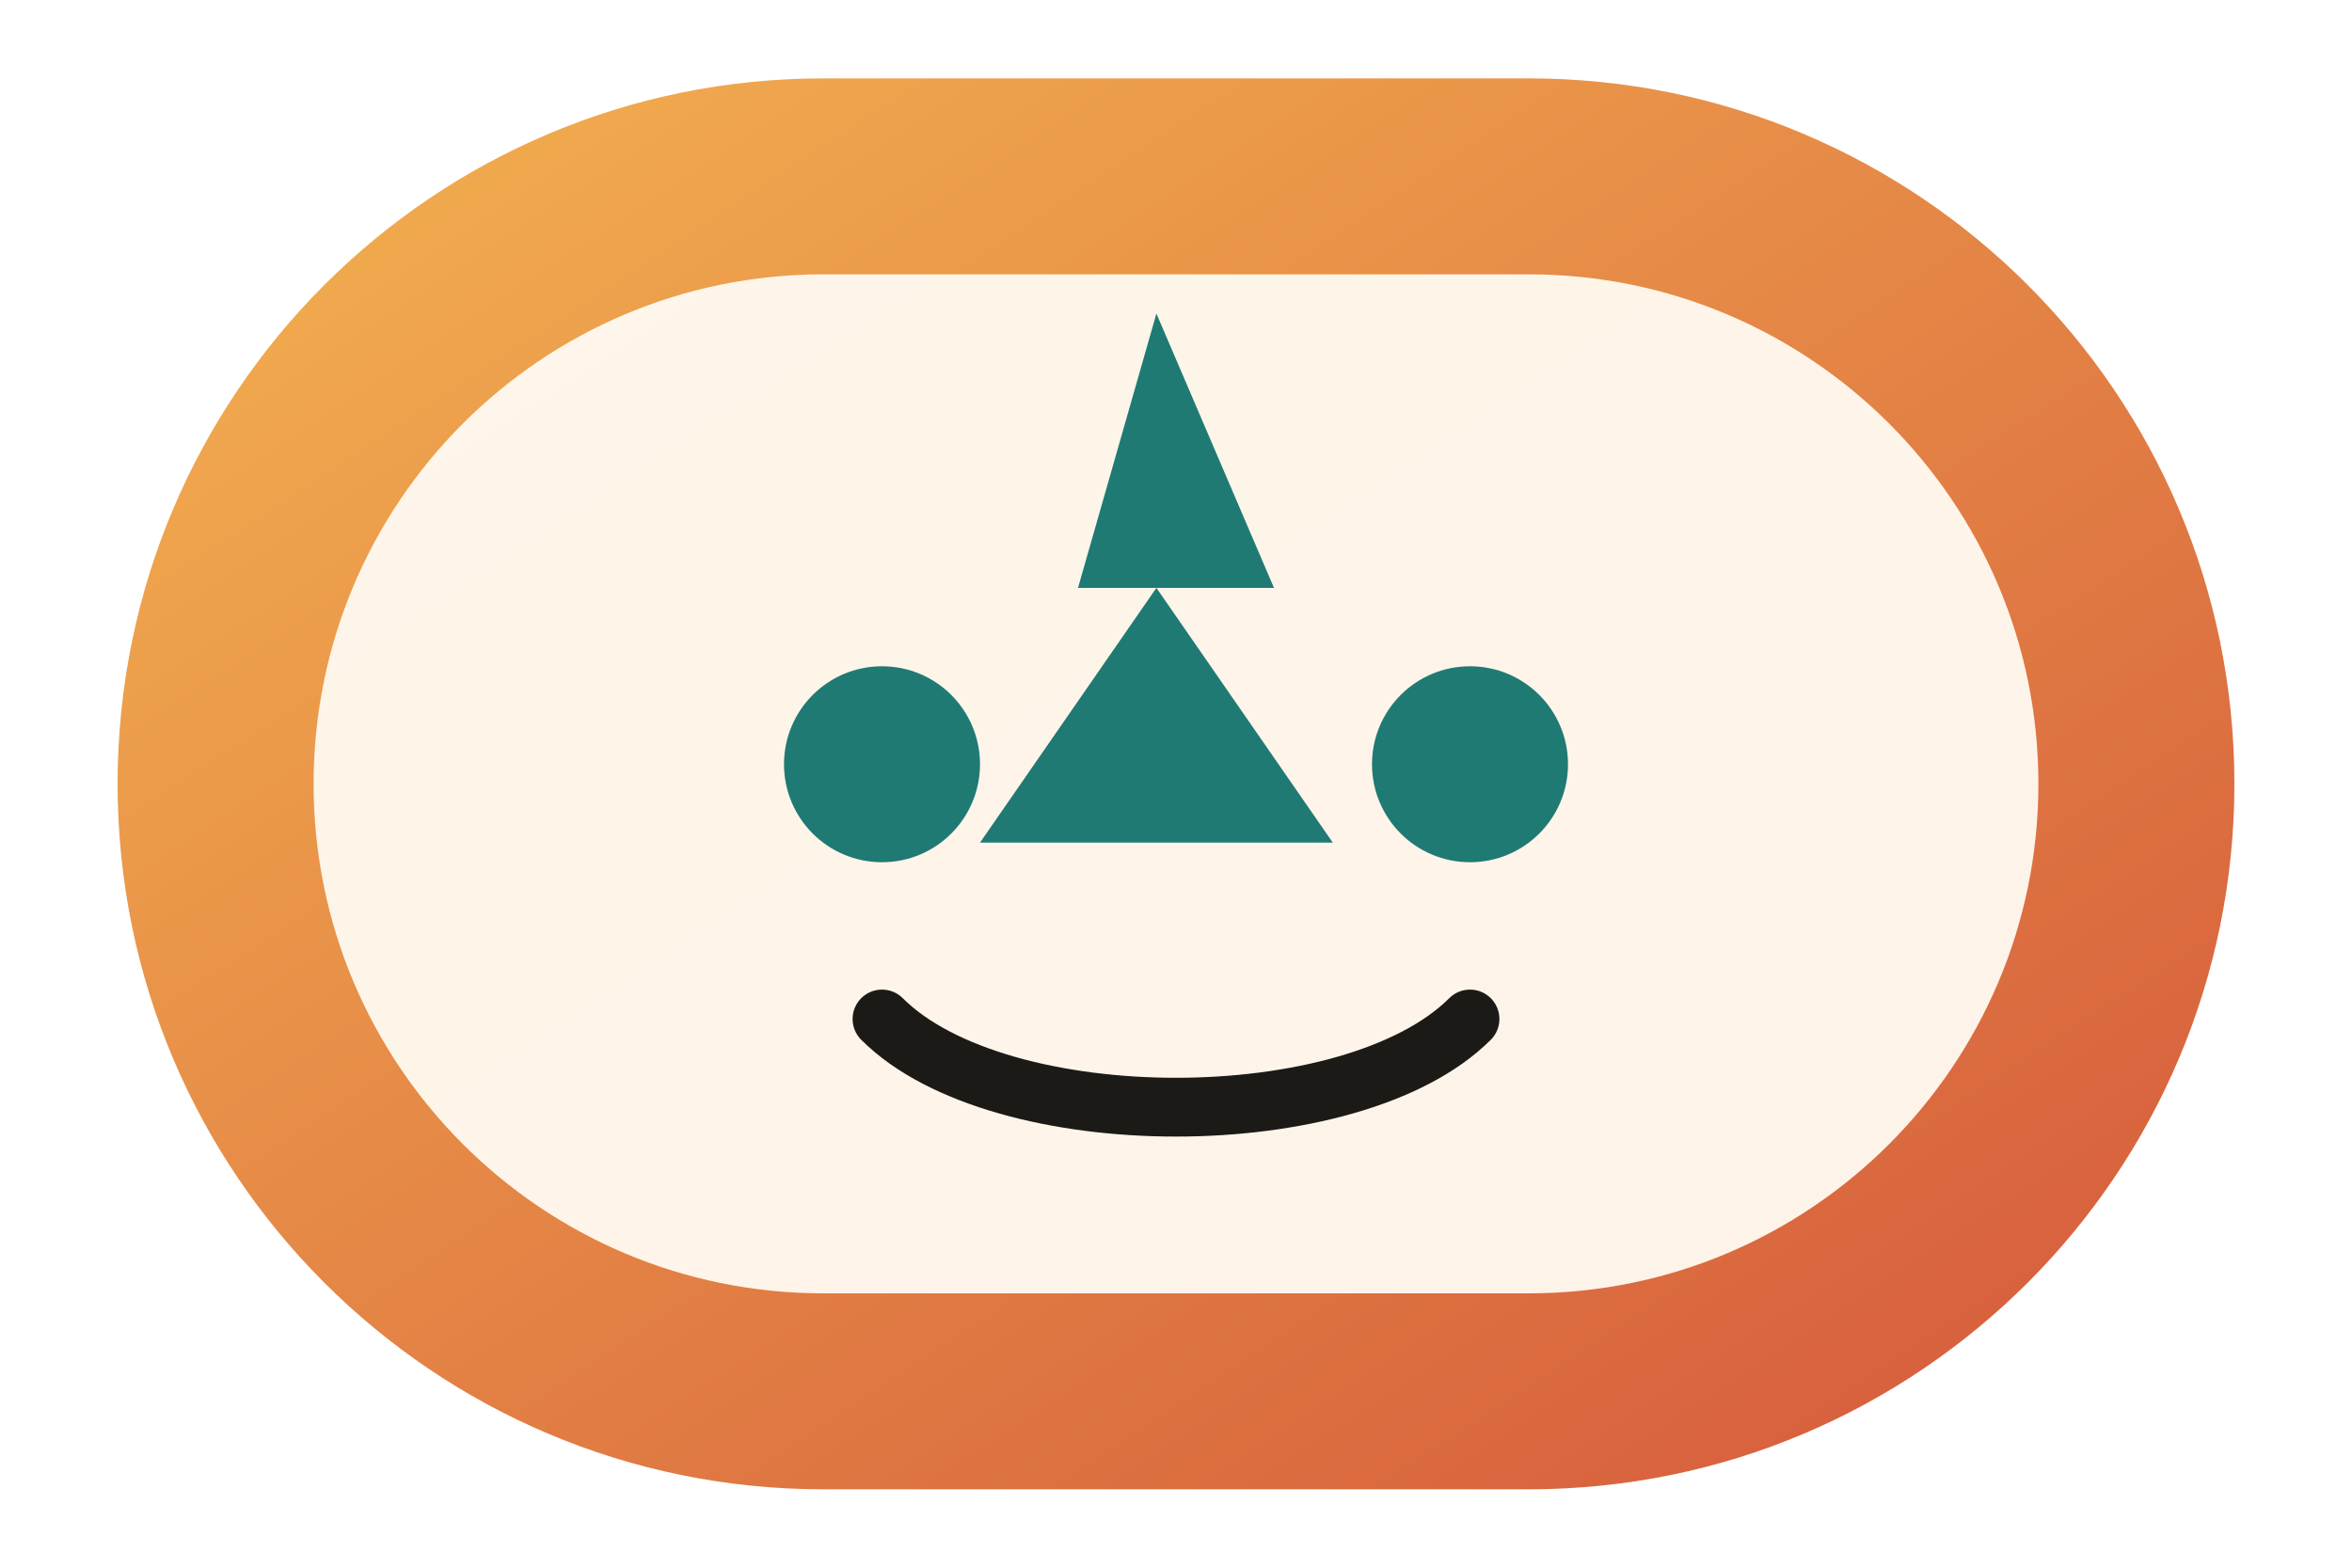
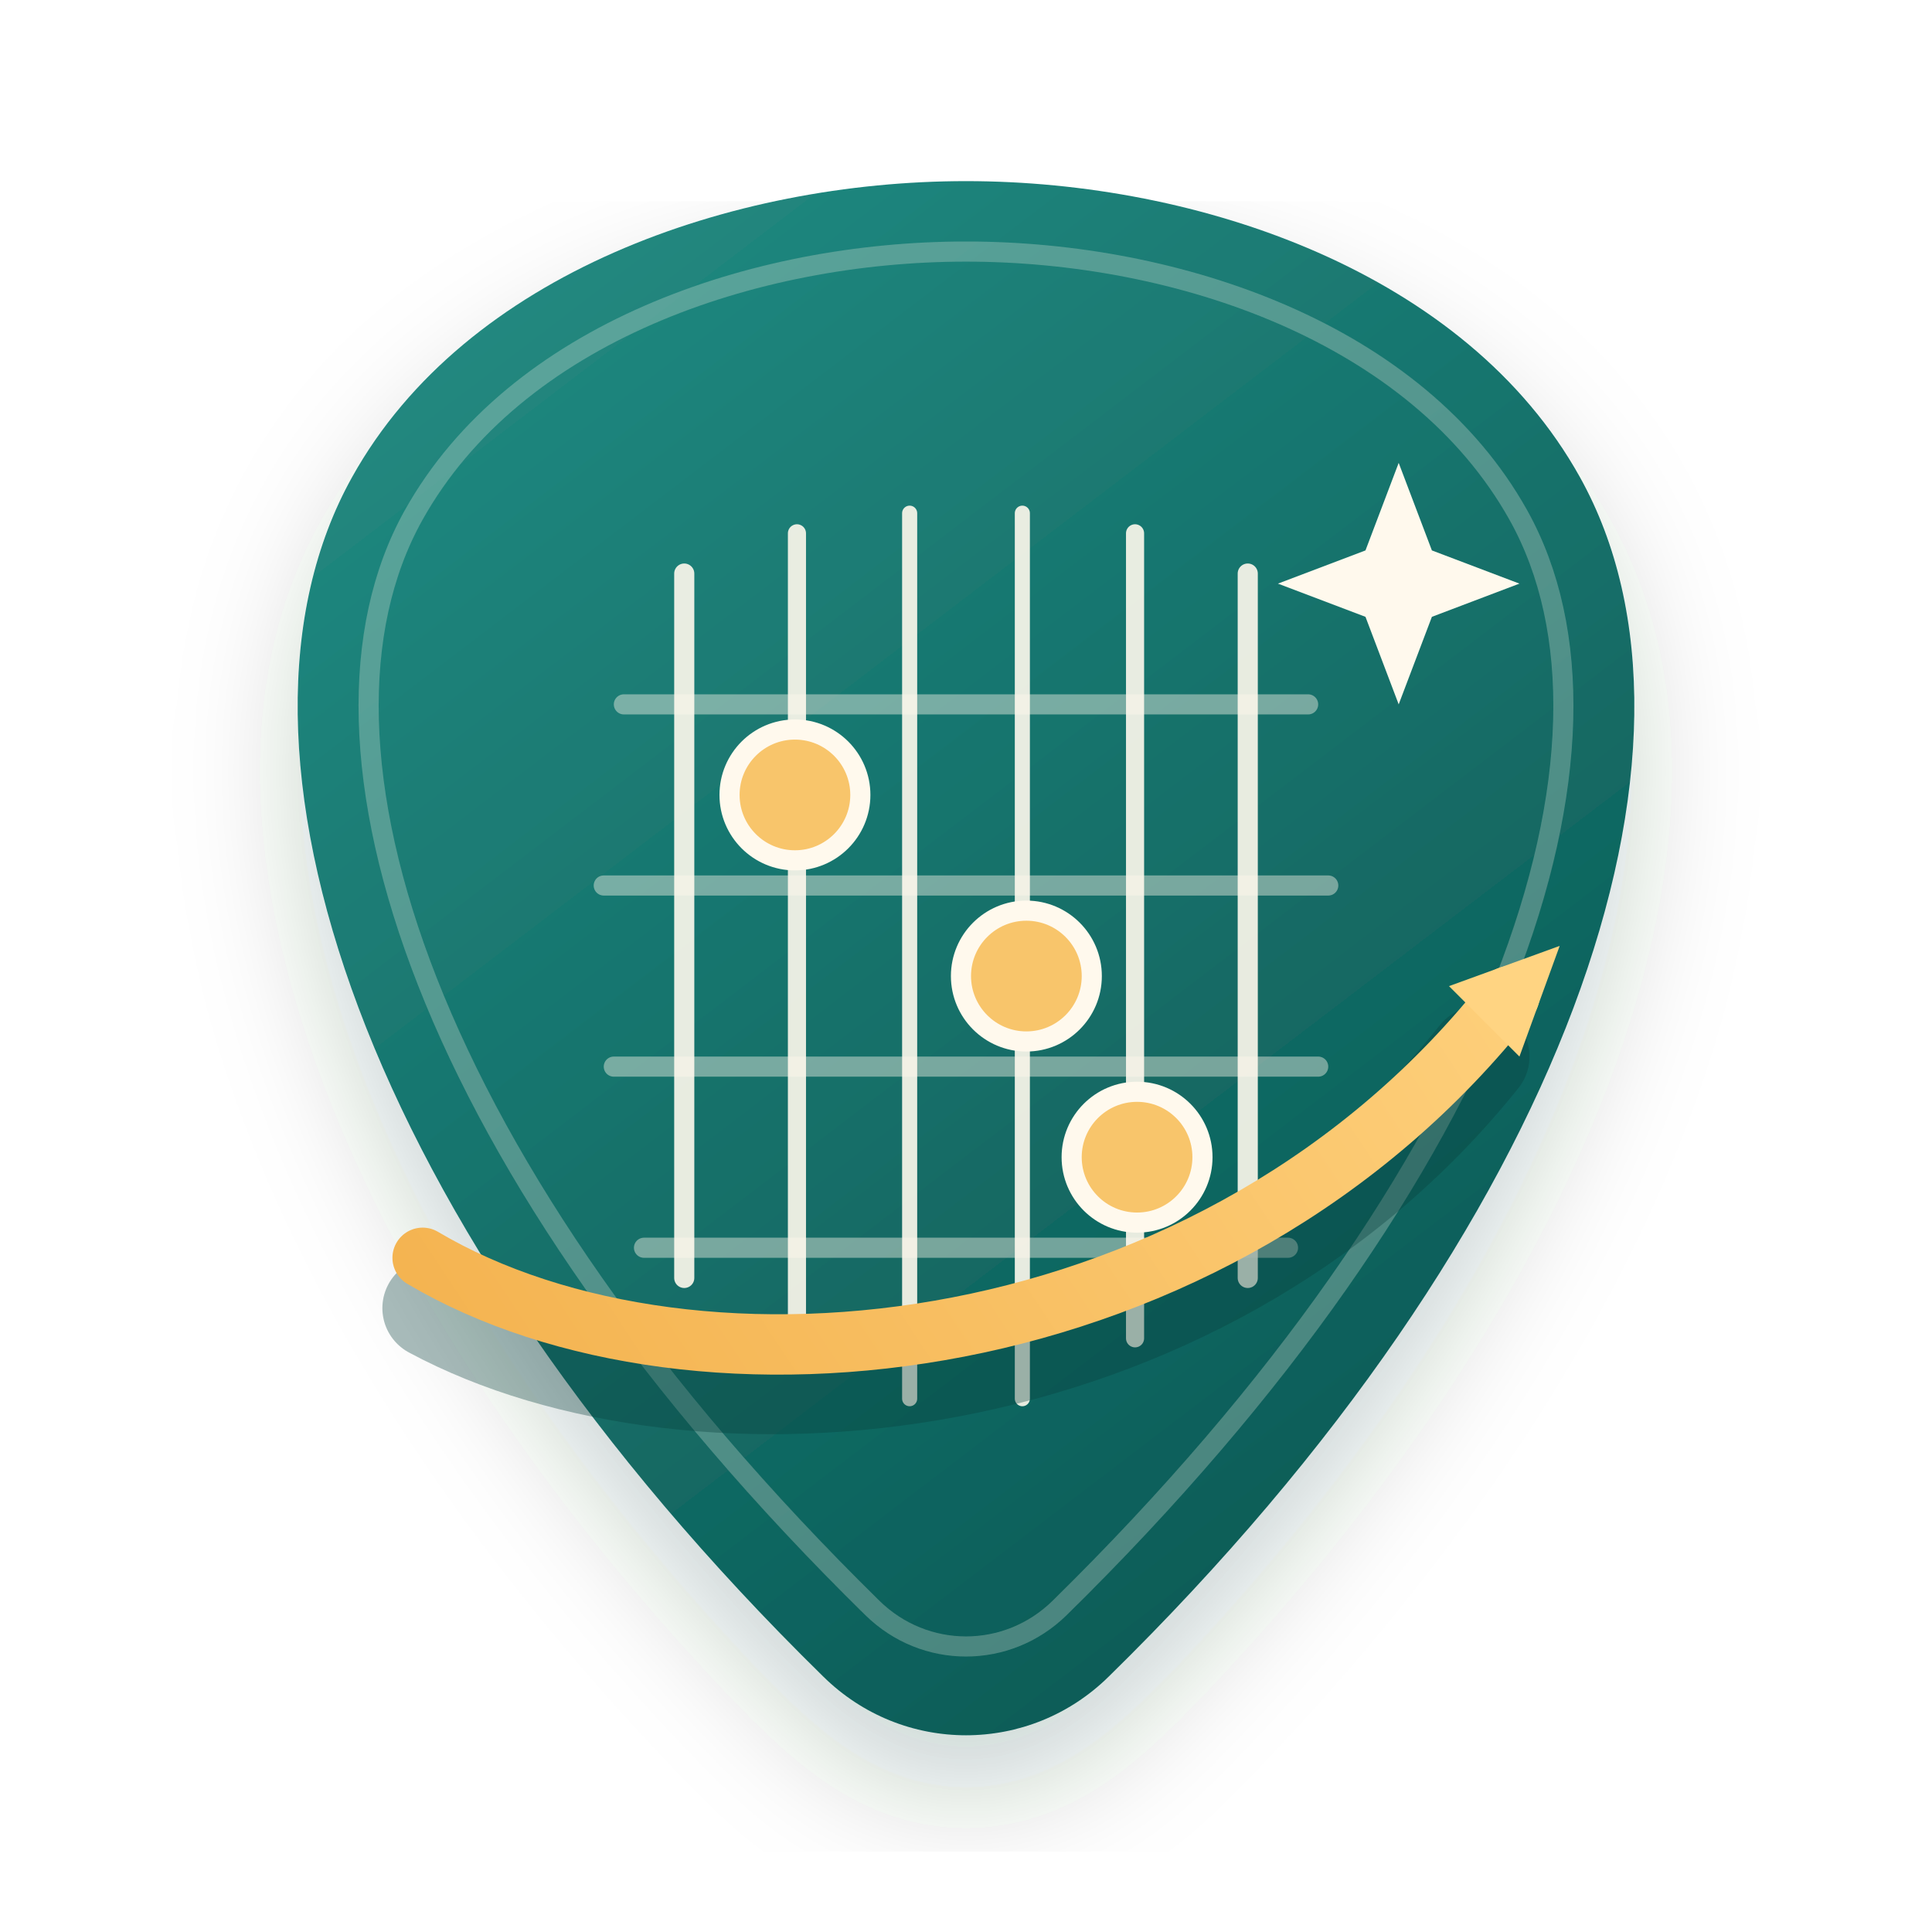
- <svg xmlns="http://www.w3.org/2000/svg" width="240" height="160" viewBox="0 0 240 160" fill="none">
+ <svg xmlns="http://www.w3.org/2000/svg" width="192" height="192" viewBox="0 0 192 192" fill="none" role="img" aria-labelledby="title desc">
  <defs>
-     <linearGradient id="pick" x1="0" y1="0" x2="1" y2="1">
-       <stop offset="0%" stop-color="#f4b350" />
-       <stop offset="100%" stop-color="#d4573b" />
+     <linearGradient id="pick" x1="38" y1="22" x2="154" y2="174" gradientUnits="userSpaceOnUse">
+       <stop stop-color="#238C83" />
+       <stop offset="1" stop-color="#07534F" />
    </linearGradient>
+     <linearGradient id="strum" x1="42" y1="134" x2="151" y2="62" gradientUnits="userSpaceOnUse">
+       <stop stop-color="#F4B350" />
+       <stop offset="1" stop-color="#FFD482" />
+     </linearGradient>
+     <filter id="shadow" x="16" y="14" width="160" height="170" filterUnits="userSpaceOnUse" color-interpolation-filters="sRGB">
+       <feDropShadow dx="0" dy="6" stdDeviation="6" flood-color="#0B322F" flood-opacity="0.2" />
+     </filter>
  </defs>
-   <rect x="12" y="8" width="216" height="144" rx="72" fill="url(#pick)" />
-   <rect x="32" y="28" width="176" height="104" rx="52" fill="#fffaf1" opacity="0.95" />
-   <circle cx="90" cy="78" r="10" fill="#1f7a74" />
-   <circle cx="150" cy="78" r="10" fill="#1f7a74" />
-   <path d="M90 104C102 116 138 116 150 104" stroke="#1b1a17" stroke-width="6" stroke-linecap="round" />
-   <path d="M118 32L130 60H110L118 32Z" fill="#1f7a74" />
-   <path d="M118 60L136 86H100L118 60Z" fill="#1f7a74" />
+   <g filter="url(#shadow)">
+     <path d="M96 18C119.2 18 145.7 27.1 157 47.4C171.9 74.1 156 121.7 110.2 166.6C102.3 174.4 89.7 174.4 81.8 166.6C36 121.7 20.1 74.1 35 47.4C46.3 27.1 72.8 18 96 18Z" fill="url(#pick)" />
+     <path d="M96 25C117.1 25 140.8 33.1 150.9 51.2C163.5 73.8 149.8 116.1 105.3 159.8C100.1 164.9 91.9 164.9 86.7 159.8C42.2 116.1 28.5 73.8 41.1 51.2C51.2 33.1 74.9 25 96 25Z" stroke="#FFF9ED" stroke-opacity="0.26" stroke-width="2" />
+   </g>
+   <g opacity="0.9" stroke="#FFF9ED" stroke-linecap="round">
+     <path d="M68 57V127" stroke-width="2" />
+     <path d="M79.2 53V133" stroke-width="1.8" />
+     <path d="M90.4 51V139" stroke-width="1.5" />
+     <path d="M101.6 51V139" stroke-width="1.5" />
+     <path d="M112.8 53V133" stroke-width="1.8" />
+     <path d="M124 57V127" stroke-width="2" />
+   </g>
+   <g opacity="0.42" stroke="#FFF9ED" stroke-width="2" stroke-linecap="round">
+     <path d="M62 70H130" />
+     <path d="M60 88H132" />
+     <path d="M61 106H131" />
+     <path d="M64 124H128" />
+   </g>
+   <circle cx="79" cy="79" r="6.5" fill="#F8C56B" stroke="#FFF9ED" stroke-width="2" />
+   <circle cx="102" cy="97" r="6.5" fill="#F8C56B" stroke="#FFF9ED" stroke-width="2" />
+   <circle cx="113" cy="115" r="6.5" fill="#F8C56B" stroke="#FFF9ED" stroke-width="2" />
+   <path d="M43 130C69 144 119 140 147 105" stroke="#073F3C" stroke-opacity="0.34" stroke-width="10" stroke-linecap="round" />
+   <path d="M42 125C69 141 121 136 150 99" stroke="url(#strum)" stroke-width="6" stroke-linecap="round" />
+   <path d="M144 98L155 94L151 105" fill="#FFD482" />
+   <path d="M139 46L142.3 54.7L151 58L142.3 61.3L139 70L135.7 61.3L127 58L135.7 54.7L139 46Z" fill="#FFF9ED" />
</svg>
